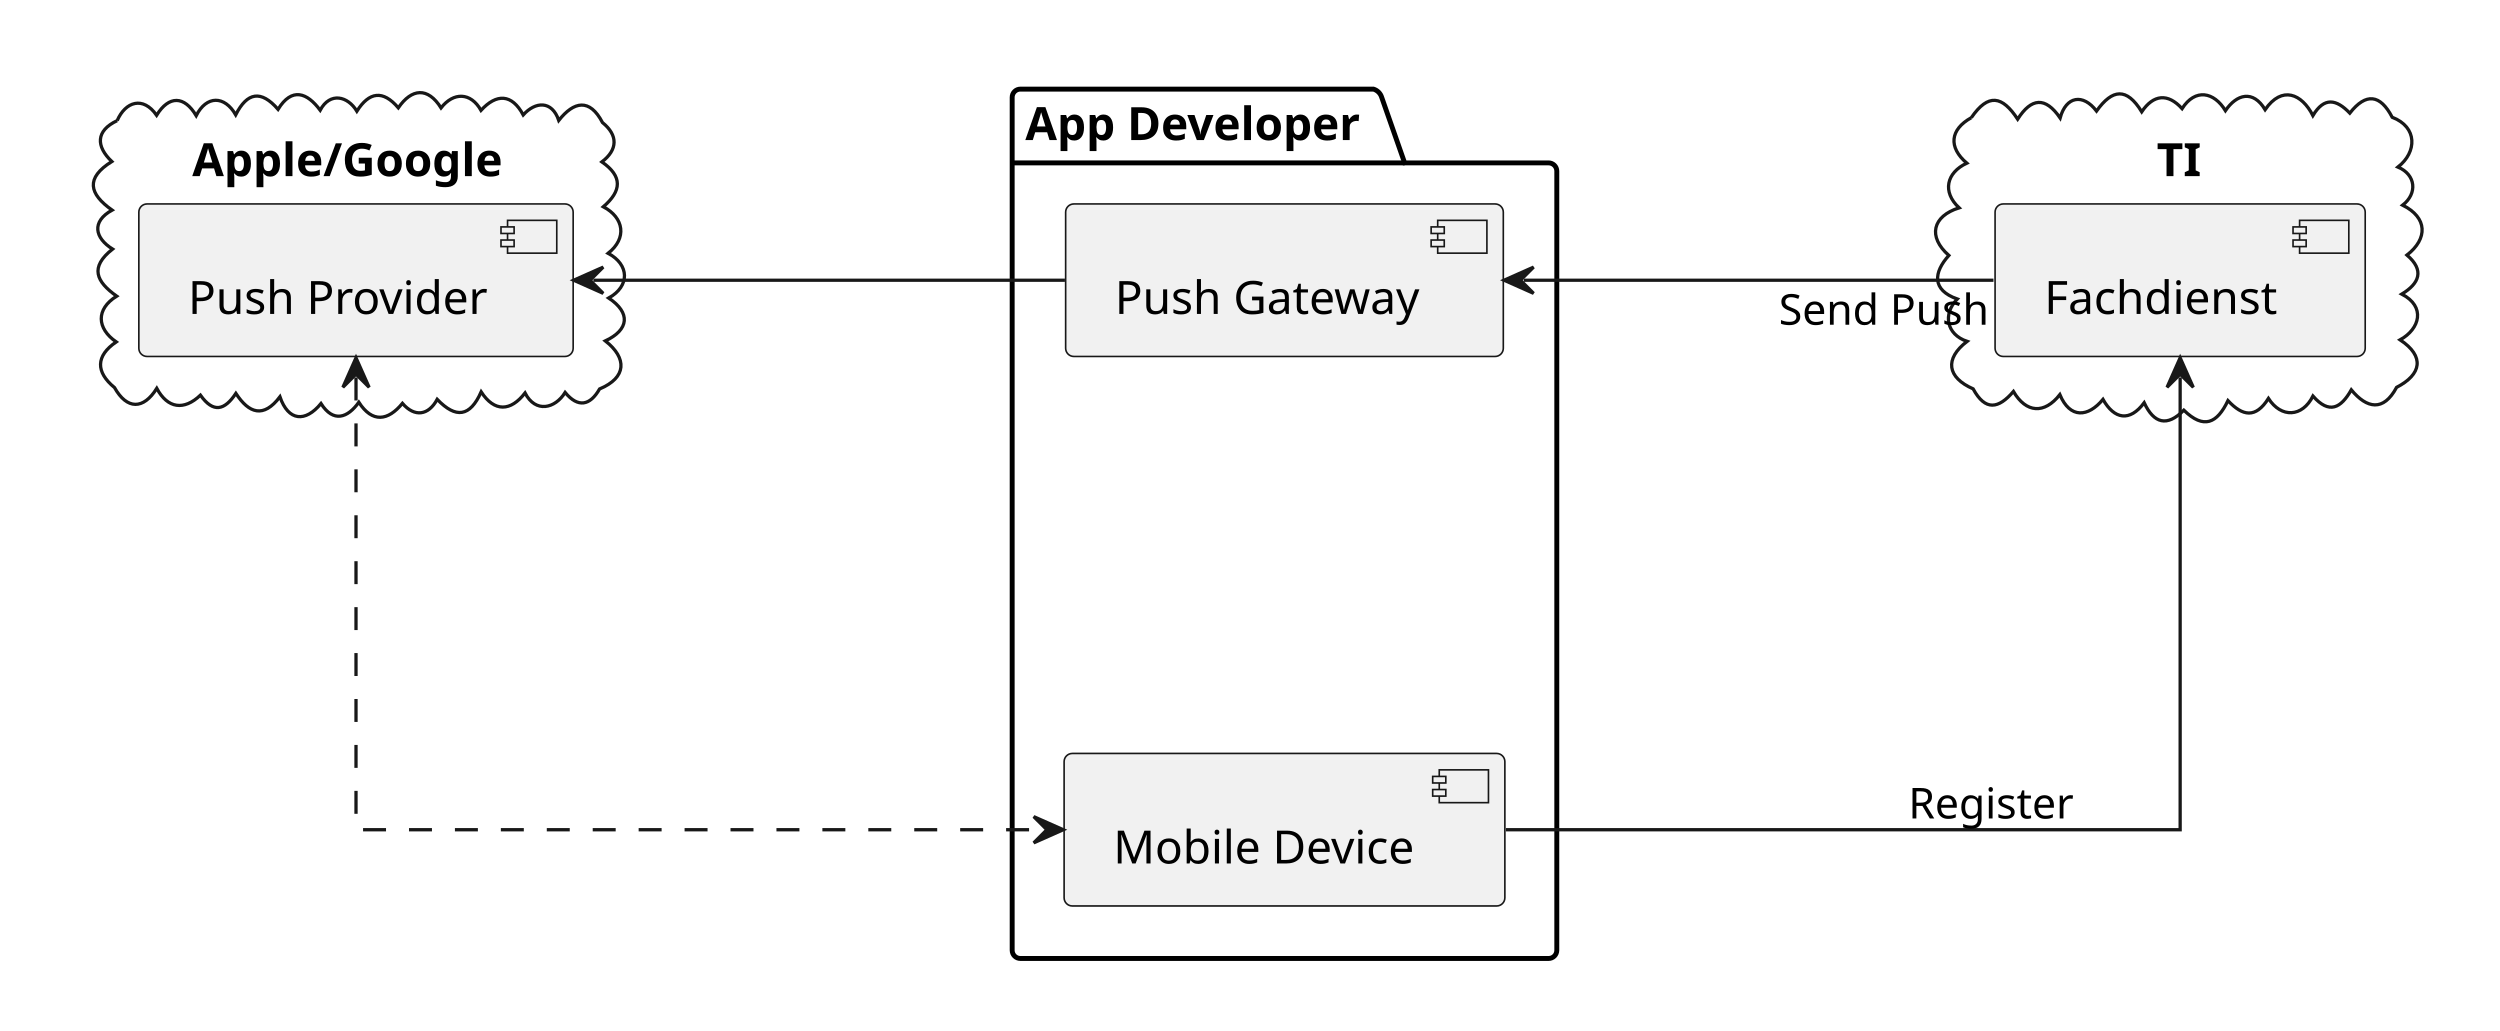
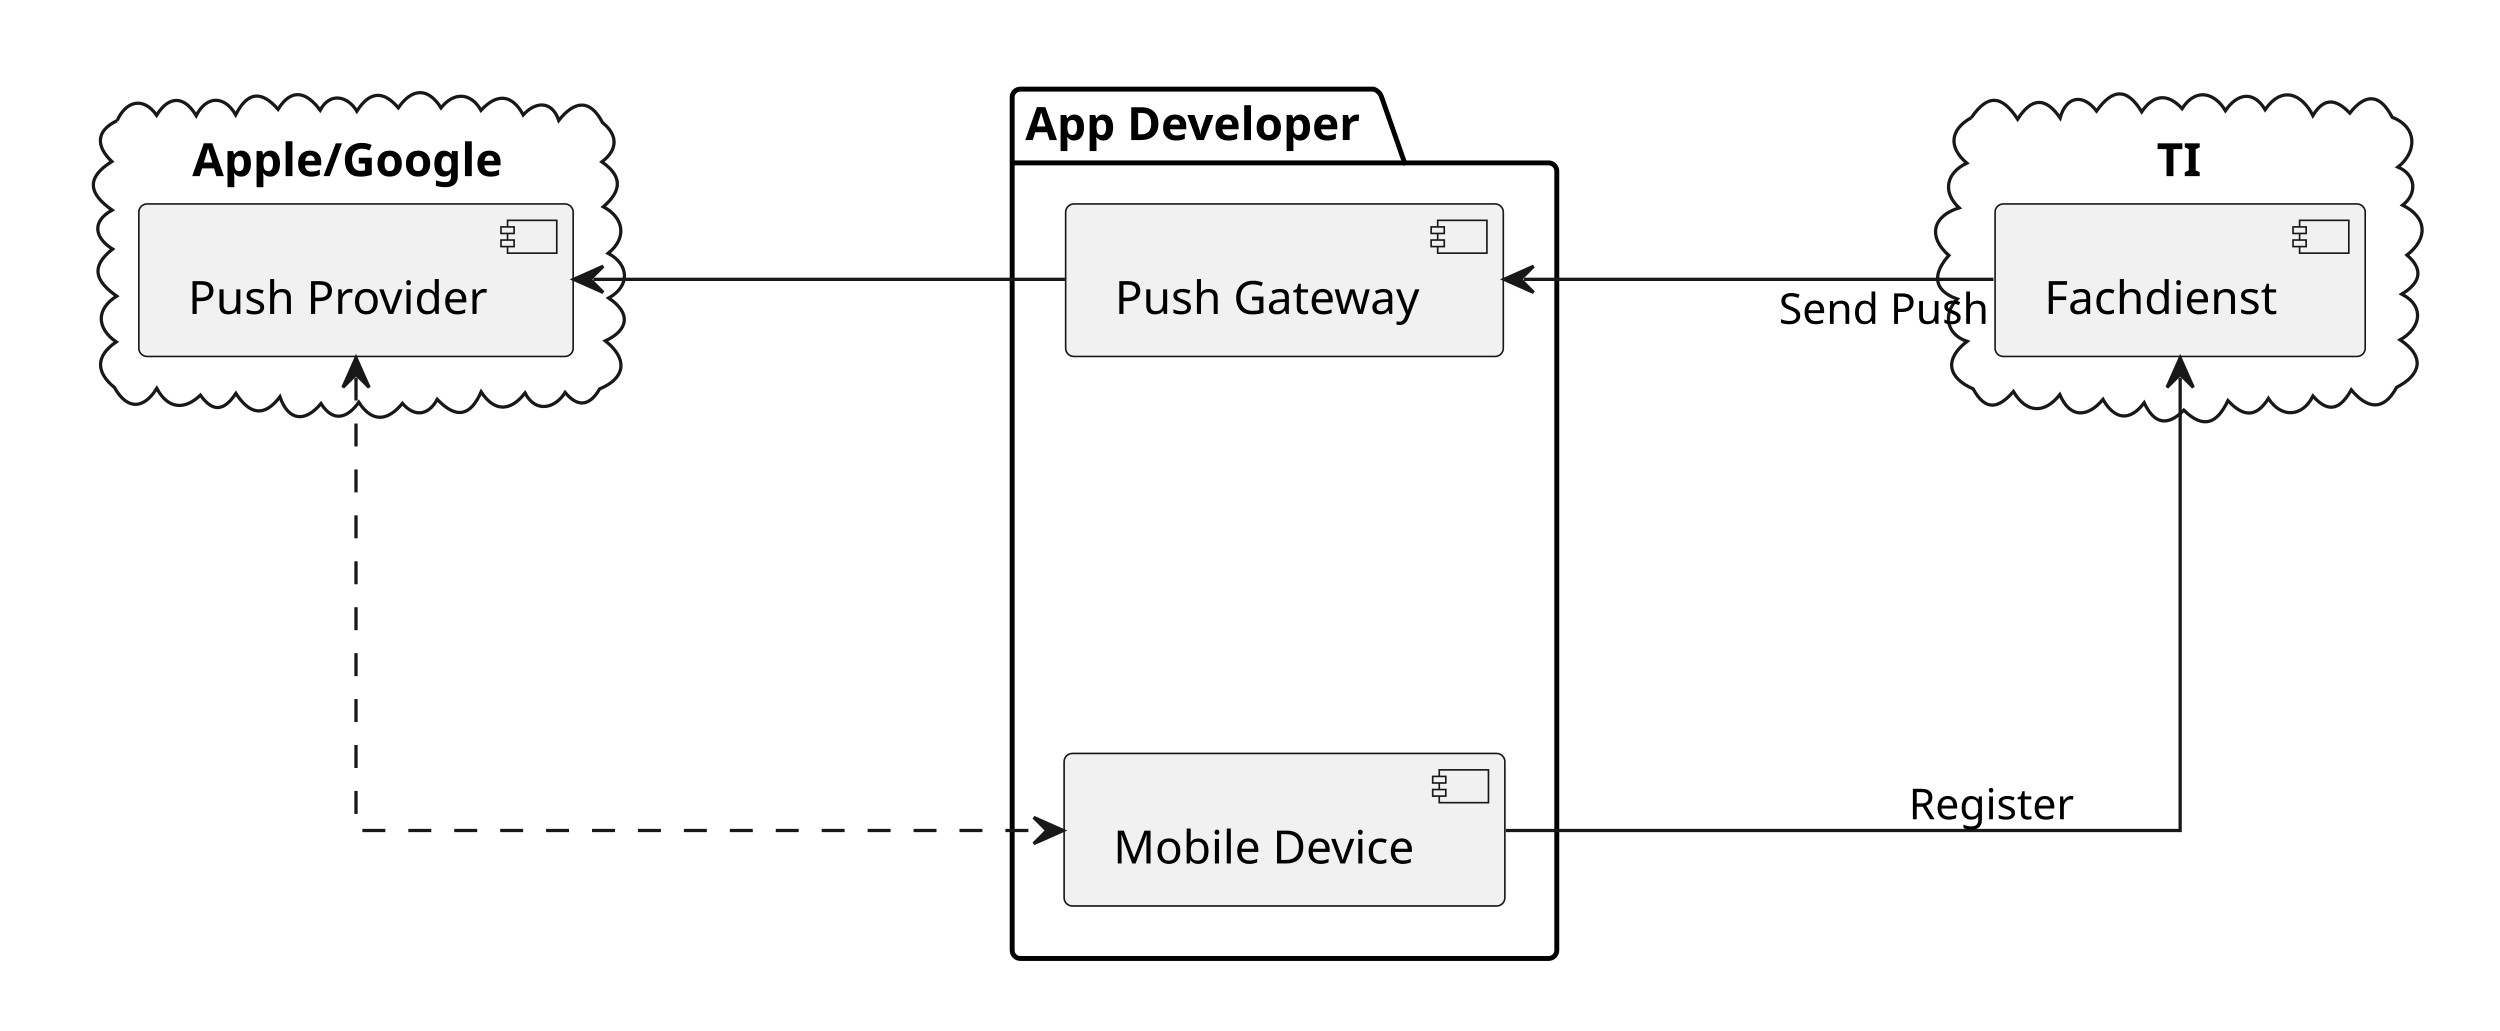
- <svg xmlns="http://www.w3.org/2000/svg" contentStyleType="text/css" height="314px" preserveAspectRatio="none" style="width:762px;height:314px;background:#FFFFFF;" version="1.1" viewBox="0 0 762 314" width="762px" zoomAndPan="magnify">
+ <svg xmlns="http://www.w3.org/2000/svg" contentStyleType="text/css" data-diagram-type="DESCRIPTION" height="314px" preserveAspectRatio="none" style="width:762px;height:314px;background:#FFFFFF;" version="1.1" viewBox="0 0 762 314" width="762px" zoomAndPan="magnify">
  <defs />
  <g>
    <g id="cluster_Apple/Google">
-       <path d="M35.711,36.767 C38.244,30.961 43.602,29.191 47.736,35.128 C51.492,29.048 56.163,29.142 59.799,35.246 C62.949,29.04 68.439,29.065 71.844,34.993 C75.364,28.081 79.559,27.339 84.748,33.323 C88.975,26.476 93.609,28.237 97.584,33.589 C100.627,27.945 106.005,29.29 108.773,33.889 C112.547,27.965 116.698,27.349 121.405,32.859 C125.482,26.948 130.371,26.448 134.429,32.88 C138.223,28.039 143.458,28.051 146.61,33.631 C151.343,28.464 156.007,28.555 159.476,35.027 C163.158,30.932 168.216,30.523 170.313,36.699 C174.909,30.902 179.707,29.822 183.642,37.36 C188.423,41.24 188.322,45.613 183.457,49.344 C189.843,53.771 189.485,58.208 183.896,63.02 C190.217,66.37 191.189,72.6 185.359,77.204 C191.876,80.68 192.063,87.201 185.53,90.841 C192.278,95.351 191.782,100.488 184.511,103.905 C191.205,109.184 191.045,115.078 182.752,118.558 C179.832,123.67 176.175,124.385 172.25,119.626 C169.174,124.575 163.244,125.988 160.027,119.781 C155.654,125.43 150.736,125.698 146.658,119.448 C143.254,127.1 138.969,127.654 133.258,121.725 C130.594,126.648 126.39,127.262 122.661,122.945 C118.234,128.317 113.499,128.989 109.369,122.609 C105.95,127.401 101.623,128.941 97.836,123.005 C93.064,128.797 87.909,128.435 85.321,120.947 C80.32,127.557 75.91,126.039 71.894,119.908 C68.458,125.066 65.064,126.017 61.091,120.449 C56.045,125.222 51.124,124.548 47.782,118.377 C43.706,124.911 38.72,124.916 34.897,118.132 C29.142,113.4 29.143,108.492 35.424,104.215 C29.498,100.113 29.153,94.249 35.562,90.269 C29.34,85.842 27.227,81.504 34.312,75.918 C28.877,72.53 27.798,67.574 34.164,64.04 C27.13,59.072 26,54.285 34.083,49.233 C29.247,44.627 29.127,39.882 35.711,36.767 " fill="none" style="stroke:#181818;stroke-width:1;" />
+       <path d="M35.711,36.767 C38.244,30.961 43.602,29.191 47.736,35.128 C51.492,29.048 56.163,29.142 59.799,35.246 C62.949,29.04 68.439,29.065 71.844,34.993 C75.364,28.081 79.559,27.339 84.748,33.323 C88.975,26.476 93.609,28.237 97.584,33.589 C100.627,27.945 106.005,29.29 108.773,33.889 C112.547,27.965 116.698,27.349 121.405,32.859 C125.482,26.948 130.371,26.448 134.429,32.88 C138.223,28.039 143.458,28.051 146.61,33.631 C151.343,28.464 156.007,28.555 159.476,35.027 C163.158,30.932 168.216,30.523 170.313,36.699 C174.909,30.902 179.707,29.822 183.642,37.36 C188.423,41.24 188.322,45.613 183.457,49.344 C189.843,53.771 189.485,58.208 183.896,63.02 C190.217,66.37 191.189,72.6 185.359,77.204 C191.876,80.68 192.063,87.201 185.53,90.841 C192.278,95.351 191.782,100.488 184.511,103.905 C191.205,109.184 191.045,115.078 182.752,118.558 C179.832,123.67 176.175,124.385 172.25,119.626 C169.174,124.575 163.244,125.988 160.027,119.781 C155.654,125.43 150.736,125.698 146.658,119.448 C143.254,127.1 138.969,127.654 133.258,121.725 C130.594,126.648 126.39,127.262 122.661,122.945 C118.234,128.317 113.499,128.989 109.369,122.609 C105.95,127.401 101.623,128.941 97.836,123.005 C93.064,128.797 87.909,128.435 85.321,120.947 C80.32,127.557 75.91,126.039 71.894,119.908 C68.458,125.066 65.064,126.017 61.091,120.449 C56.045,125.222 51.124,124.548 47.782,118.377 C43.706,124.911 38.72,124.916 34.897,118.132 C29.142,113.4 29.143,108.492 35.424,104.215 C29.498,100.113 29.153,94.249 35.562,90.269 C29.34,85.842 27.227,81.504 34.312,75.918 C28.877,72.53 27.798,67.574 34.164,64.04 C27.13,59.072 26,54.285 34.083,49.233 C29.247,44.627 29.127,39.882 35.711,36.767 " fill="transparent" style="stroke:#181818;stroke-width:1;" />
      <text fill="#000000" font-family="sans-serif" font-size="14" font-weight="bold" lengthAdjust="spacing" textLength="99.846" x="58.587" y="53.697">Apple/Google</text>
    </g>
    <g id="cluster_App Developer">
-       <path d="M311.01,27.162 L418.637,27.162 A3.75,3.75 0 0 1 421.137,29.662 L428.137,49.65 L472.01,49.65 A2.5,2.5 0 0 1 474.51,52.15 L474.51,289.642 A2.5,2.5 0 0 1 472.01,292.142 L311.01,292.142 A2.5,2.5 0 0 1 308.51,289.642 L308.51,29.662 A2.5,2.5 0 0 1 311.01,27.162 " fill="none" style="stroke:#000000;stroke-width:1.5;" />
+       <path d="M311.01,27.162 L418.637,27.162 A3.75,3.75 0 0 1 421.137,29.662 L428.137,49.65 L472.01,49.65 A2.5,2.5 0 0 1 474.51,52.15 L474.51,289.642 A2.5,2.5 0 0 1 472.01,292.142 L311.01,292.142 A2.5,2.5 0 0 1 308.51,289.642 L308.51,29.662 A2.5,2.5 0 0 1 311.01,27.162 " fill="transparent" style="stroke:#000000;stroke-width:1.5;" />
      <line style="stroke:#000000;stroke-width:1.5;" x1="308.51" x2="428.137" y1="49.65" y2="49.65" />
      <text fill="#000000" font-family="sans-serif" font-size="14" font-weight="bold" lengthAdjust="spacing" textLength="106.627" x="312.51" y="42.697">App Developer</text>
    </g>
    <g id="cluster_TI">
-       <path d="M600.851,35.874 C606.027,28.35 610.27,29.16 614.982,36.32 C619.148,29.84 623.389,29.341 627.925,35.954 C629.755,29.283 634.897,28.436 639.023,33.844 C643.858,27.095 648.197,26.574 652.798,34.071 C656.371,28.788 660.735,28.305 665.097,33.108 C669.132,26.831 674.833,28.003 678.31,33.723 C681.731,28.711 686.704,27.265 690.405,33.42 C695.549,26 701.58,28.553 704.972,35.231 C708.416,29.486 712.105,30.193 716.218,34.48 C721.169,28.187 725.487,28.735 729.142,35.739 C736.925,38.736 736.729,46.34 730.905,50.918 C736.384,53.256 736.904,58.963 732.33,62.534 C739.943,66.321 740.061,72.75 733.64,77.746 C739.076,82.399 737.41,86.409 732.069,89.639 C739.438,93.475 737.593,100.241 731.557,103.583 C739.169,108.647 738.088,114.133 730.482,118.067 C726.46,125.578 721.427,124.545 716.677,118.827 C713.506,124.402 709.983,126.389 704.99,120.721 C701.732,127.202 695.347,127.501 691.418,121.449 C687.504,127.62 683.588,126.9 679.083,122.115 C675.761,129.042 671.734,130.965 665.628,125.028 C660.498,130.237 656.508,129.069 653.543,122.757 C649.119,128.695 644.437,127.82 640.989,121.737 C636.441,127.209 630.964,127.685 627.838,120.285 C623.1,126.308 617.577,125.917 613.694,119.326 C609.158,124.609 605.156,125.395 601.41,118.527 C593.508,115.065 592.585,109.409 599.568,104.053 C593.254,101.927 592.098,95.766 596.578,91.139 C588.748,88.38 589.344,83.037 594.008,77.859 C587.511,72.14 588.995,65.914 597.13,63.341 C591.913,58.474 593.28,52.623 599.482,49.729 C593.817,44.895 594.335,39.504 600.851,35.874 " fill="none" style="stroke:#181818;stroke-width:1;" />
+       <path d="M600.851,35.874 C606.027,28.35 610.27,29.16 614.982,36.32 C619.148,29.84 623.389,29.341 627.925,35.954 C629.755,29.283 634.897,28.436 639.023,33.844 C643.858,27.095 648.197,26.574 652.798,34.071 C656.371,28.788 660.735,28.305 665.097,33.108 C669.132,26.831 674.833,28.003 678.31,33.723 C681.731,28.711 686.704,27.265 690.405,33.42 C695.549,26 701.58,28.553 704.972,35.231 C708.416,29.486 712.105,30.193 716.218,34.48 C721.169,28.187 725.487,28.735 729.142,35.739 C736.925,38.736 736.729,46.34 730.905,50.918 C736.384,53.256 736.904,58.963 732.33,62.534 C739.943,66.321 740.061,72.75 733.64,77.746 C739.076,82.399 737.41,86.409 732.069,89.639 C739.438,93.475 737.593,100.241 731.557,103.583 C739.169,108.647 738.088,114.133 730.482,118.067 C726.46,125.578 721.427,124.545 716.677,118.827 C713.506,124.402 709.983,126.389 704.99,120.721 C701.732,127.202 695.347,127.501 691.418,121.449 C687.504,127.62 683.588,126.9 679.083,122.115 C675.761,129.042 671.734,130.965 665.628,125.028 C660.498,130.237 656.508,129.069 653.543,122.757 C649.119,128.695 644.437,127.82 640.989,121.737 C636.441,127.209 630.964,127.685 627.838,120.285 C623.1,126.308 617.577,125.917 613.694,119.326 C609.158,124.609 605.156,125.395 601.41,118.527 C593.508,115.065 592.585,109.409 599.568,104.053 C593.254,101.927 592.098,95.766 596.578,91.139 C588.748,88.38 589.344,83.037 594.008,77.859 C587.511,72.14 588.995,65.914 597.13,63.341 C591.913,58.474 593.28,52.623 599.482,49.729 C593.817,44.895 594.335,39.504 600.851,35.874 " fill="transparent" style="stroke:#181818;stroke-width:1;" />
      <text fill="#000000" font-family="sans-serif" font-size="14" font-weight="bold" lengthAdjust="spacing" textLength="14.301" x="657.36" y="53.697">TI</text>
    </g>
    <g id="elem_PushProvider">
      <rect fill="#F1F1F1" height="46.488" rx="2.5" ry="2.5" style="stroke:#181818;stroke-width:0.5;" width="132.381" x="42.32" y="62.162" />
      <rect fill="#F1F1F1" height="10" style="stroke:#181818;stroke-width:0.5;" width="15" x="154.701" y="67.162" />
      <rect fill="#F1F1F1" height="2" style="stroke:#181818;stroke-width:0.5;" width="4" x="152.701" y="69.162" />
      <rect fill="#F1F1F1" height="2" style="stroke:#181818;stroke-width:0.5;" width="4" x="152.701" y="73.162" />
      <text fill="#000000" font-family="sans-serif" font-size="14" lengthAdjust="spacing" textLength="92.381" x="57.32" y="95.697">Push Provider</text>
    </g>
    <g id="elem_PushGateway">
      <rect fill="#F1F1F1" height="46.488" rx="2.5" ry="2.5" style="stroke:#181818;stroke-width:0.5;" width="133.399" x="324.81" y="62.162" />
      <rect fill="#F1F1F1" height="10" style="stroke:#181818;stroke-width:0.5;" width="15" x="438.209" y="67.162" />
      <rect fill="#F1F1F1" height="2" style="stroke:#181818;stroke-width:0.5;" width="4" x="436.209" y="69.162" />
      <rect fill="#F1F1F1" height="2" style="stroke:#181818;stroke-width:0.5;" width="4" x="436.209" y="73.162" />
      <text fill="#000000" font-family="sans-serif" font-size="14" lengthAdjust="spacing" textLength="93.399" x="339.81" y="95.697">Push Gateway</text>
    </g>
    <g id="elem_MobileDevice">
      <rect fill="#F1F1F1" height="46.488" rx="2.5" ry="2.5" style="stroke:#181818;stroke-width:0.5;" width="134.343" x="324.34" y="229.652" />
      <rect fill="#F1F1F1" height="10" style="stroke:#181818;stroke-width:0.5;" width="15" x="438.683" y="234.652" />
      <rect fill="#F1F1F1" height="2" style="stroke:#181818;stroke-width:0.5;" width="4" x="436.683" y="236.652" />
      <rect fill="#F1F1F1" height="2" style="stroke:#181818;stroke-width:0.5;" width="4" x="436.683" y="240.652" />
      <text fill="#000000" font-family="sans-serif" font-size="14" lengthAdjust="spacing" textLength="94.343" x="339.34" y="263.187">Mobile Device</text>
    </g>
    <g id="elem_Fachdienst">
      <rect fill="#F1F1F1" height="46.488" rx="2.5" ry="2.5" style="stroke:#181818;stroke-width:0.5;" width="112.816" x="608.1" y="62.162" />
      <rect fill="#F1F1F1" height="10" style="stroke:#181818;stroke-width:0.5;" width="15" x="700.917" y="67.162" />
      <rect fill="#F1F1F1" height="2" style="stroke:#181818;stroke-width:0.5;" width="4" x="698.917" y="69.162" />
      <rect fill="#F1F1F1" height="2" style="stroke:#181818;stroke-width:0.5;" width="4" x="698.917" y="73.162" />
      <text fill="#000000" font-family="sans-serif" font-size="14" lengthAdjust="spacing" textLength="72.816" x="623.1" y="95.697">Fachdienst</text>
    </g>
    <g id="link_PushProvider_PushGateway">
-       <path d="M180.86,85.412 C225.95,85.412 279.38,85.412 324.59,85.412 " fill="none" id="PushProvider-backto-PushGateway" style="stroke:#181818;stroke-width:1;" />
-       <polygon fill="#181818" points="174.86,85.412,183.86,89.412,179.86,85.412,183.86,81.412,174.86,85.412" style="stroke:#181818;stroke-width:1;" />
+       <path d="M180.86,85.142 C225.95,85.142 279.38,85.142 324.59,85.142 " fill="transparent" id="PushProvider-backto-PushGateway" style="stroke:#181818;stroke-width:1;" />
+       <polygon fill="#181818" points="174.86,85.142,183.86,89.142,179.86,85.142,183.86,81.142,174.86,85.142" style="stroke:#181818;stroke-width:1;" />
    </g>
    <g id="link_PushProvider_MobileDevice">
-       <path d="M108.51,115.052 C108.51,161.222 108.51,252.902 108.51,252.902 C108.51,252.902 234.38,252.902 318.08,252.902 " fill="none" id="PushProvider-MobileDevice" style="stroke:#181818;stroke-width:1;stroke-dasharray:7.0,7.0;" />
-       <polygon fill="#181818" points="108.51,109.052,104.51,118.052,108.51,114.052,112.51,118.052,108.51,109.052" style="stroke:#181818;stroke-width:1;" />
-       <polygon fill="#181818" points="324.08,252.902,315.08,248.902,319.08,252.902,315.08,256.902,324.08,252.902" style="stroke:#181818;stroke-width:1;" />
+       <path d="M108.51,115.082 C108.51,161.322 108.51,253.142 108.51,253.142 C108.51,253.142 234.38,253.142 318.08,253.142 " fill="transparent" id="PushProvider-MobileDevice" style="stroke:#181818;stroke-width:1;stroke-dasharray:7.0,7.0;" />
+       <polygon fill="#181818" points="108.51,109.082,104.51,118.082,108.51,114.082,112.51,118.082,108.51,109.082" style="stroke:#181818;stroke-width:1;" />
+       <polygon fill="#181818" points="324.08,253.142,315.08,249.142,319.08,253.142,315.08,257.142,324.08,253.142" style="stroke:#181818;stroke-width:1;" />
    </g>
    <g id="link_Fachdienst_MobileDevice">
-       <path d="M664.51,115.052 C664.51,161.222 664.51,252.902 664.51,252.902 C664.51,252.902 539.84,252.902 458.99,252.902 " fill="none" id="Fachdienst-backto-MobileDevice" style="stroke:#181818;stroke-width:1;" />
-       <polygon fill="#181818" points="664.51,109.052,660.51,118.052,664.51,114.052,668.51,118.052,664.51,109.052" style="stroke:#181818;stroke-width:1;" />
-       <text fill="#000000" font-family="sans-serif" font-size="13" lengthAdjust="spacing" textLength="51.378" x="581.67" y="249.47">Register</text>
+       <path d="M664.51,115.082 C664.51,161.322 664.51,253.142 664.51,253.142 C664.51,253.142 539.84,253.142 458.99,253.142 " fill="transparent" id="Fachdienst-backto-MobileDevice" style="stroke:#181818;stroke-width:1;" />
+       <polygon fill="#181818" points="664.51,109.082,660.51,118.082,664.51,114.082,668.51,118.082,664.51,109.082" style="stroke:#181818;stroke-width:1;" />
+       <text fill="#000000" font-family="sans-serif" font-size="13" lengthAdjust="spacing" textLength="51.378" x="581.78" y="249.71">Register</text>
    </g>
    <g id="link_Fachdienst_PushGateway">
-       <path d="M607.61,85.412 C564.17,85.412 510.19,85.412 464.44,85.412 " fill="none" id="Fachdienst-to-PushGateway" style="stroke:#181818;stroke-width:1;" />
-       <polygon fill="#181818" points="458.44,85.412,467.44,89.412,463.44,85.412,467.44,81.412,458.44,85.412" style="stroke:#181818;stroke-width:1;" />
-       <text fill="#000000" font-family="sans-serif" font-size="13" lengthAdjust="spacing" textLength="64.556" x="542.186" y="98.98">Send Push</text>
+       <path d="M607.61,85.142 C564.17,85.142 510.19,85.142 464.44,85.142 " fill="transparent" id="Fachdienst-to-PushGateway" style="stroke:#181818;stroke-width:1;" />
+       <polygon fill="#181818" points="458.44,85.142,467.44,89.142,463.44,85.142,467.44,81.142,458.44,85.142" style="stroke:#181818;stroke-width:1;" />
+       <text fill="#000000" font-family="sans-serif" font-size="13" lengthAdjust="spacing" textLength="64.556" x="542.186" y="98.71">Send Push</text>
    </g>
  </g>
</svg>
